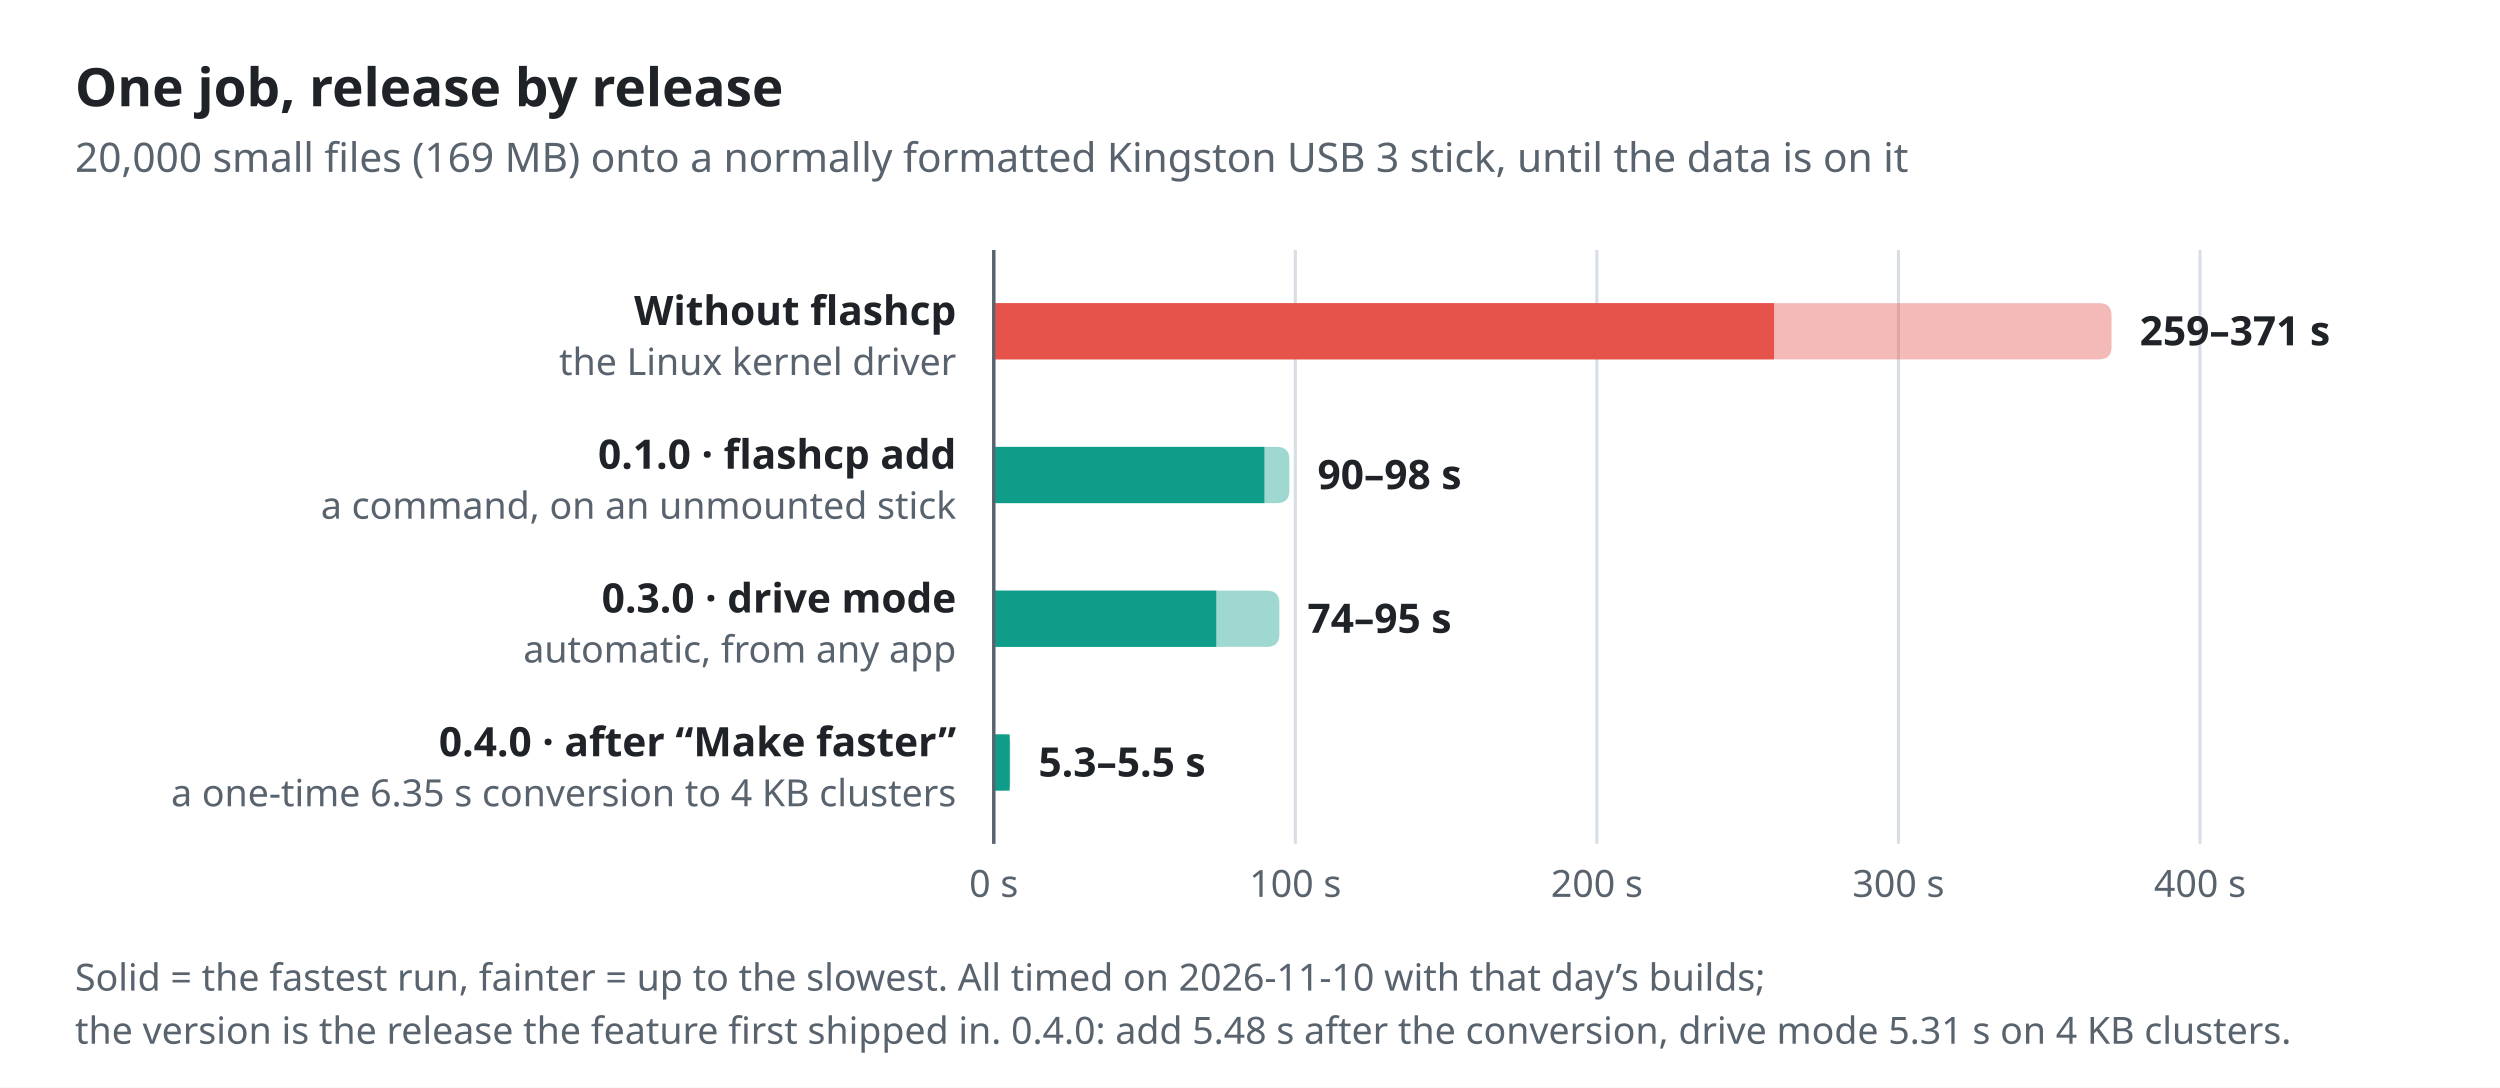
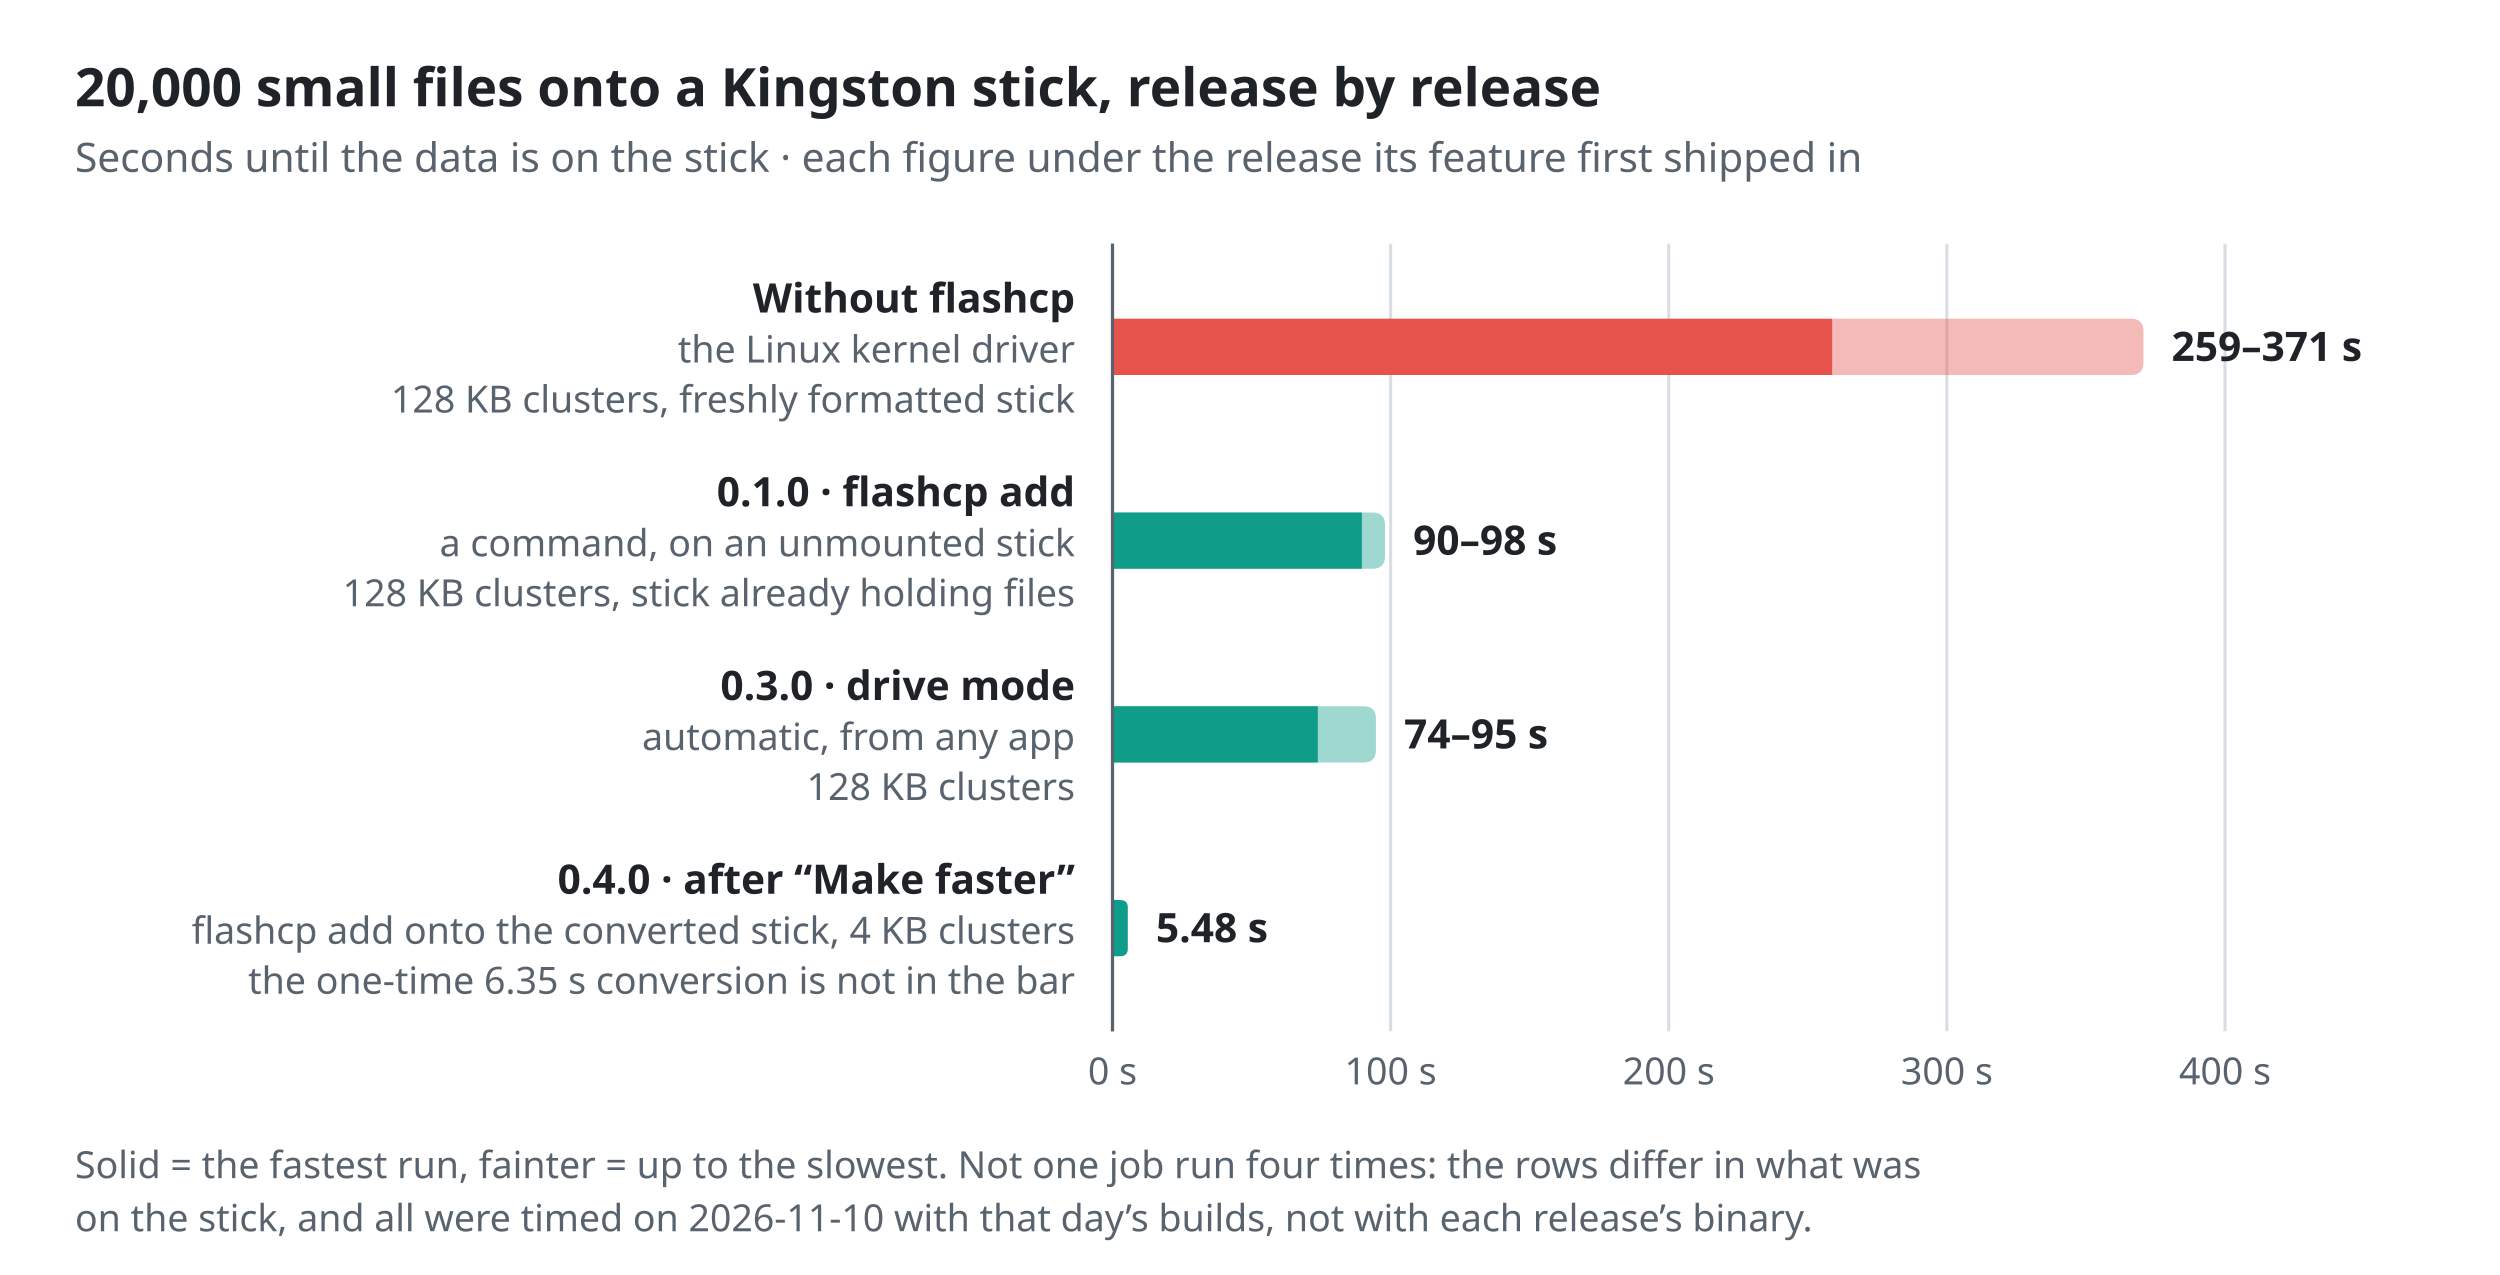
- <svg xmlns="http://www.w3.org/2000/svg" viewBox="0 0 800 348" width="800" height="348" font-family="-apple-system, BlinkMacSystemFont, &quot;Segoe UI&quot;, &quot;Noto Sans&quot;, Helvetica, Arial, sans-serif" role="img" aria-label="One job, release by release">
-   <rect width="800" height="348" fill="#ffffff" />
-   <text x="24" y="34" font-size="17" font-weight="600" fill="#1f2328" text-anchor="start">One job, release by release</text>
-   <text x="24" y="55" font-size="13" font-weight="400" fill="#59636e" text-anchor="start">20,000 small files (169 MB) onto a normally formatted Kingston USB 3 stick, until the data is on it</text>
-   <line x1="318" x2="318" y1="80" y2="270" stroke="#59636e" stroke-width="1" />
-   <text x="318" y="287" font-size="12" font-weight="400" fill="#59636e" text-anchor="middle">0 s</text>
-   <line x1="414.5" x2="414.5" y1="80" y2="270" stroke="#d8dee4" stroke-width="1" />
-   <text x="414.5" y="287" font-size="12" font-weight="400" fill="#59636e" text-anchor="middle">100 s</text>
-   <line x1="511" x2="511" y1="80" y2="270" stroke="#d8dee4" stroke-width="1" />
-   <text x="511" y="287" font-size="12" font-weight="400" fill="#59636e" text-anchor="middle">200 s</text>
-   <line x1="607.5" x2="607.5" y1="80" y2="270" stroke="#d8dee4" stroke-width="1" />
-   <text x="607.5" y="287" font-size="12" font-weight="400" fill="#59636e" text-anchor="middle">300 s</text>
-   <line x1="704" x2="704" y1="80" y2="270" stroke="#d8dee4" stroke-width="1" />
-   <text x="704" y="287" font-size="12" font-weight="400" fill="#59636e" text-anchor="middle">400 s</text>
-   <text x="306" y="104" font-size="13" font-weight="600" fill="#1f2328" text-anchor="end">Without flashcp</text>
-   <text x="306" y="120" font-size="12" font-weight="400" fill="#59636e" text-anchor="end">the Linux kernel driver</text>
-   <path d="M318,97H671.7Q675.7,97 675.7,101V111Q675.7,115 671.7,115H318Z" fill="#e5534b" fill-opacity="0.4" />
-   <path d="M318,97H567.7Q567.7,97 567.7,97V115Q567.7,115 567.7,115H318Z" fill="#e5534b" />
-   <text x="684.7" y="110.5" font-size="13" font-weight="600" fill="#1f2328" text-anchor="start">259–371 s</text>
-   <text x="306" y="150" font-size="13" font-weight="600" fill="#1f2328" text-anchor="end">0.1.0 · flashcp add</text>
-   <text x="306" y="166" font-size="12" font-weight="400" fill="#59636e" text-anchor="end">a command, on an unmounted stick</text>
-   <path d="M318,143H408.6Q412.6,143 412.6,147V157Q412.6,161 408.6,161H318Z" fill="#0f9d8a" fill-opacity="0.4" />
-   <path d="M318,143H404.6Q404.6,143 404.6,143V161Q404.6,161 404.6,161H318Z" fill="#0f9d8a" />
-   <text x="421.6" y="156.5" font-size="13" font-weight="600" fill="#1f2328" text-anchor="start">90–98 s</text>
-   <text x="306" y="196" font-size="13" font-weight="600" fill="#1f2328" text-anchor="end">0.3.0 · drive mode</text>
-   <text x="306" y="212" font-size="12" font-weight="400" fill="#59636e" text-anchor="end">automatic, from any app</text>
-   <path d="M318,189H405.4Q409.4,189 409.4,193V203Q409.4,207 405.4,207H318Z" fill="#0f9d8a" fill-opacity="0.4" />
-   <path d="M318,189H389.2Q389.2,189 389.2,189V207Q389.2,207 389.2,207H318Z" fill="#0f9d8a" />
-   <text x="418.4" y="202.5" font-size="13" font-weight="600" fill="#1f2328" text-anchor="start">74–95 s</text>
-   <text x="306" y="242" font-size="13" font-weight="600" fill="#1f2328" text-anchor="end">0.4.0 · after “Make faster”</text>
-   <text x="306" y="258" font-size="12" font-weight="400" fill="#59636e" text-anchor="end">a one-time 6.35 s conversion to 4 KB clusters</text>
-   <path d="M318,235H320.6Q323.3,235 323.3,237.6V250.4Q323.3,253 320.6,253H318Z" fill="#0f9d8a" fill-opacity="0.4" />
-   <path d="M318,235H323.1Q323.1,235 323.1,235V253Q323.1,253 323.1,253H318Z" fill="#0f9d8a" />
-   <text x="332.3" y="248.5" font-size="13" font-weight="600" fill="#1f2328" text-anchor="start">5.3–5.5 s</text>
-   <line x1="318" x2="318" y1="80" y2="270" stroke="#59636e" stroke-width="1" />
-   <text x="24" y="317" font-size="12" font-weight="400" fill="#59636e" text-anchor="start">Solid = the fastest run, fainter = up to the slowest. All timed on 2026-11-10 with that day’s builds;</text>
-   <text x="24" y="334" font-size="12" font-weight="400" fill="#59636e" text-anchor="start">the version is the release the feature first shipped in. 0.4.0: add 5.48 s after the conversion, drive mode 5.31 s on 4 KB clusters.</text>
+ <svg xmlns="http://www.w3.org/2000/svg" viewBox="0 0 800 408" width="800" height="408" font-family="-apple-system, BlinkMacSystemFont, &quot;Segoe UI&quot;, &quot;Noto Sans&quot;, Helvetica, Arial, sans-serif" role="img" aria-label="20,000 small files onto a Kingston stick, release by release">
+   <rect width="800" height="408" fill="#ffffff" />
+   <text x="24" y="34" font-size="17" font-weight="600" fill="#1f2328" text-anchor="start">20,000 small files onto a Kingston stick, release by release</text>
+   <text x="24" y="55" font-size="13" font-weight="400" fill="#59636e" text-anchor="start">Seconds until the data is on the stick · each figure under the release its feature first shipped in</text>
+   <line x1="356" x2="356" y1="78" y2="330" stroke="#59636e" stroke-width="1" />
+   <text x="356" y="347" font-size="12" font-weight="400" fill="#59636e" text-anchor="middle">0 s</text>
+   <line x1="445" x2="445" y1="78" y2="330" stroke="#d8dee4" stroke-width="1" />
+   <text x="445" y="347" font-size="12" font-weight="400" fill="#59636e" text-anchor="middle">100 s</text>
+   <line x1="534" x2="534" y1="78" y2="330" stroke="#d8dee4" stroke-width="1" />
+   <text x="534" y="347" font-size="12" font-weight="400" fill="#59636e" text-anchor="middle">200 s</text>
+   <line x1="623" x2="623" y1="78" y2="330" stroke="#d8dee4" stroke-width="1" />
+   <text x="623" y="347" font-size="12" font-weight="400" fill="#59636e" text-anchor="middle">300 s</text>
+   <line x1="712" x2="712" y1="78" y2="330" stroke="#d8dee4" stroke-width="1" />
+   <text x="712" y="347" font-size="12" font-weight="400" fill="#59636e" text-anchor="middle">400 s</text>
+   <text x="344" y="100" font-size="13" font-weight="600" fill="#1f2328" text-anchor="end">Without flashcp</text>
+   <text x="344" y="116" font-size="12" font-weight="400" fill="#59636e" text-anchor="end">the Linux kernel driver</text>
+   <text x="344" y="132" font-size="12" font-weight="400" fill="#59636e" text-anchor="end">128 KB clusters, freshly formatted stick</text>
+   <path d="M356,102H681.9Q685.9,102 685.9,106V116Q685.9,120 681.9,120H356Z" fill="#e5534b" fill-opacity="0.4" />
+   <path d="M356,102H586.3Q586.3,102 586.3,102V120Q586.3,120 586.3,120H356Z" fill="#e5534b" />
+   <text x="694.9" y="115.5" font-size="13" font-weight="600" fill="#1f2328" text-anchor="start">259–371 s</text>
+   <text x="344" y="162" font-size="13" font-weight="600" fill="#1f2328" text-anchor="end">0.1.0 · flashcp add</text>
+   <text x="344" y="178" font-size="12" font-weight="400" fill="#59636e" text-anchor="end">a command, on an unmounted stick</text>
+   <text x="344" y="194" font-size="12" font-weight="400" fill="#59636e" text-anchor="end">128 KB clusters, stick already holding files</text>
+   <path d="M356,164H439.2Q443.2,164 443.2,168V178Q443.2,182 439.2,182H356Z" fill="#0f9d8a" fill-opacity="0.4" />
+   <path d="M356,164H435.8Q435.8,164 435.8,164V182Q435.8,182 435.8,182H356Z" fill="#0f9d8a" />
+   <text x="452.2" y="177.5" font-size="13" font-weight="600" fill="#1f2328" text-anchor="start">90–98 s</text>
+   <text x="344" y="224" font-size="13" font-weight="600" fill="#1f2328" text-anchor="end">0.3.0 · drive mode</text>
+   <text x="344" y="240" font-size="12" font-weight="400" fill="#59636e" text-anchor="end">automatic, from any app</text>
+   <text x="344" y="256" font-size="12" font-weight="400" fill="#59636e" text-anchor="end">128 KB clusters</text>
+   <path d="M356,226H436.3Q440.3,226 440.3,230V240Q440.3,244 436.3,244H356Z" fill="#0f9d8a" fill-opacity="0.4" />
+   <path d="M356,226H421.7Q421.7,226 421.7,226V244Q421.7,244 421.7,244H356Z" fill="#0f9d8a" />
+   <text x="449.3" y="239.5" font-size="13" font-weight="600" fill="#1f2328" text-anchor="start">74–95 s</text>
+   <text x="344" y="286" font-size="13" font-weight="600" fill="#1f2328" text-anchor="end">0.4.0 · after “Make faster”</text>
+   <text x="344" y="302" font-size="12" font-weight="400" fill="#59636e" text-anchor="end">flashcp add onto the converted stick, 4 KB clusters</text>
+   <text x="344" y="318" font-size="12" font-weight="400" fill="#59636e" text-anchor="end">the one-time 6.35 s conversion is not in the bar</text>
+   <path d="M356,288H358.4Q360.9,288 360.9,290.4V303.6Q360.9,306 358.4,306H356Z" fill="#0f9d8a" />
+   <text x="369.9" y="301.5" font-size="13" font-weight="600" fill="#1f2328" text-anchor="start">5.48 s</text>
+   <line x1="356" x2="356" y1="78" y2="330" stroke="#59636e" stroke-width="1" />
+   <text x="24" y="377" font-size="12" font-weight="400" fill="#59636e" text-anchor="start">Solid = the fastest run, fainter = up to the slowest. Not one job run four times: the rows differ in what was</text>
+   <text x="24" y="394" font-size="12" font-weight="400" fill="#59636e" text-anchor="start">on the stick, and all were timed on 2026-11-10 with that day’s builds, not with each release’s binary.</text>
</svg>
